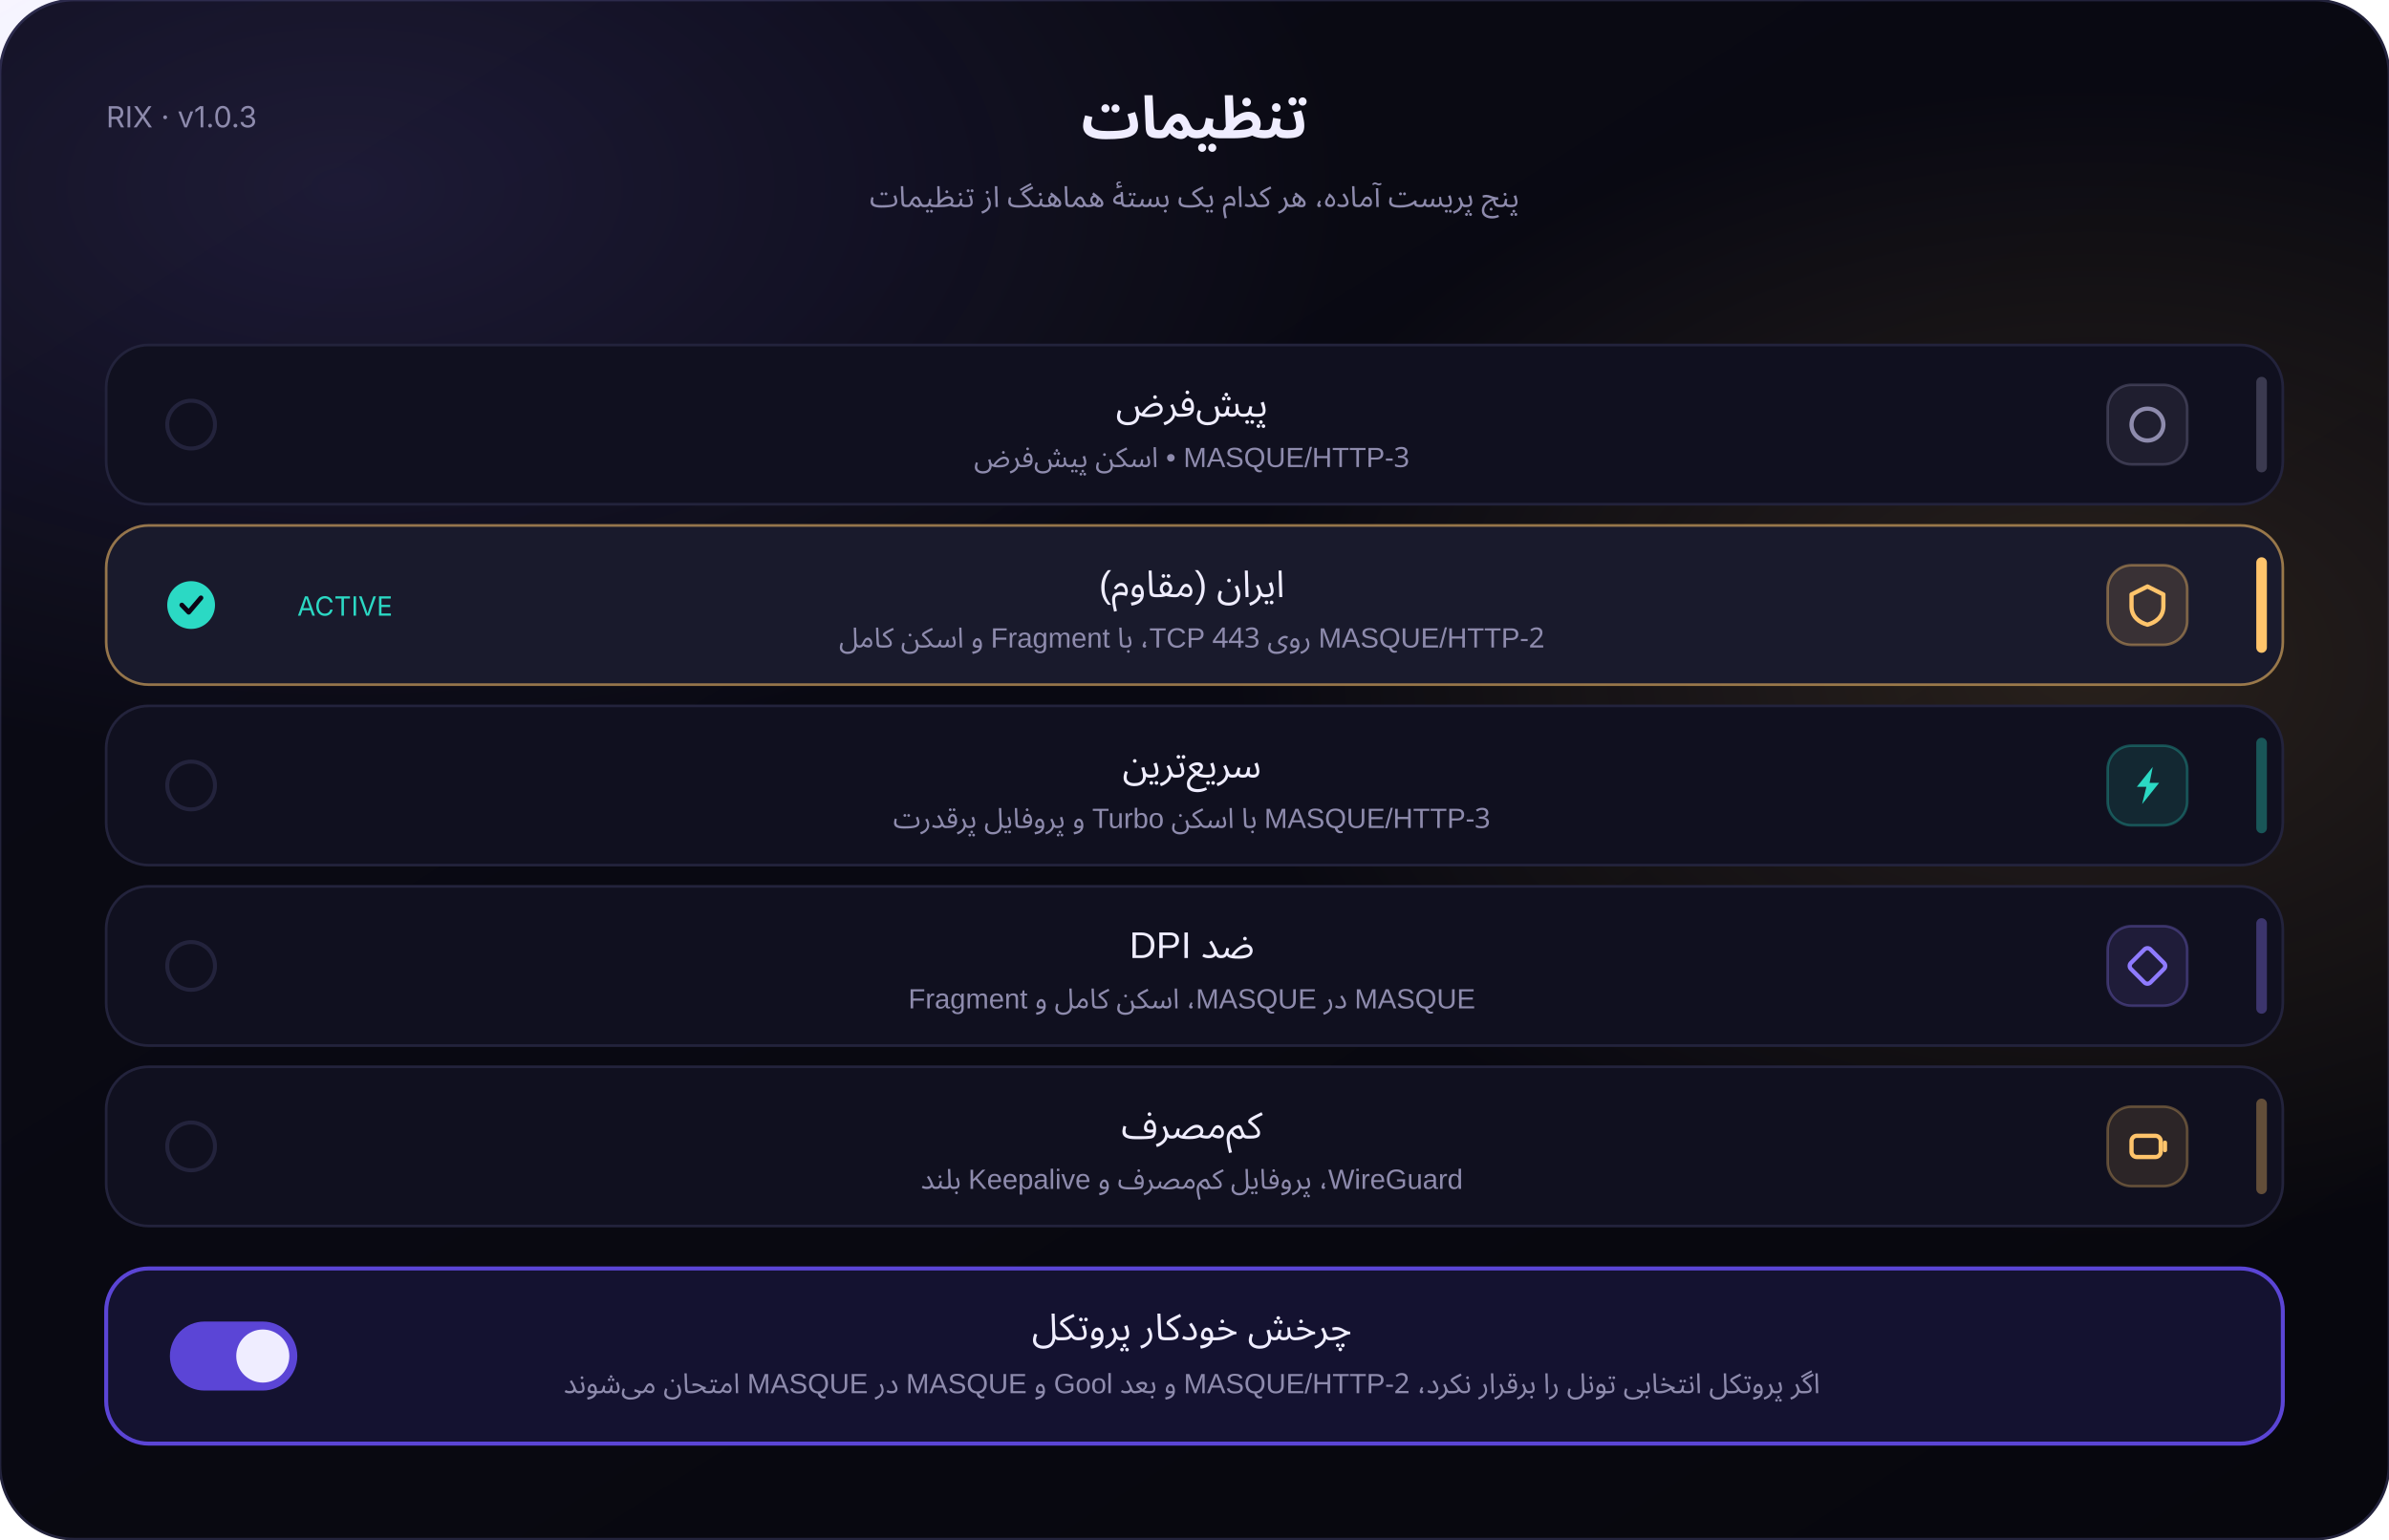
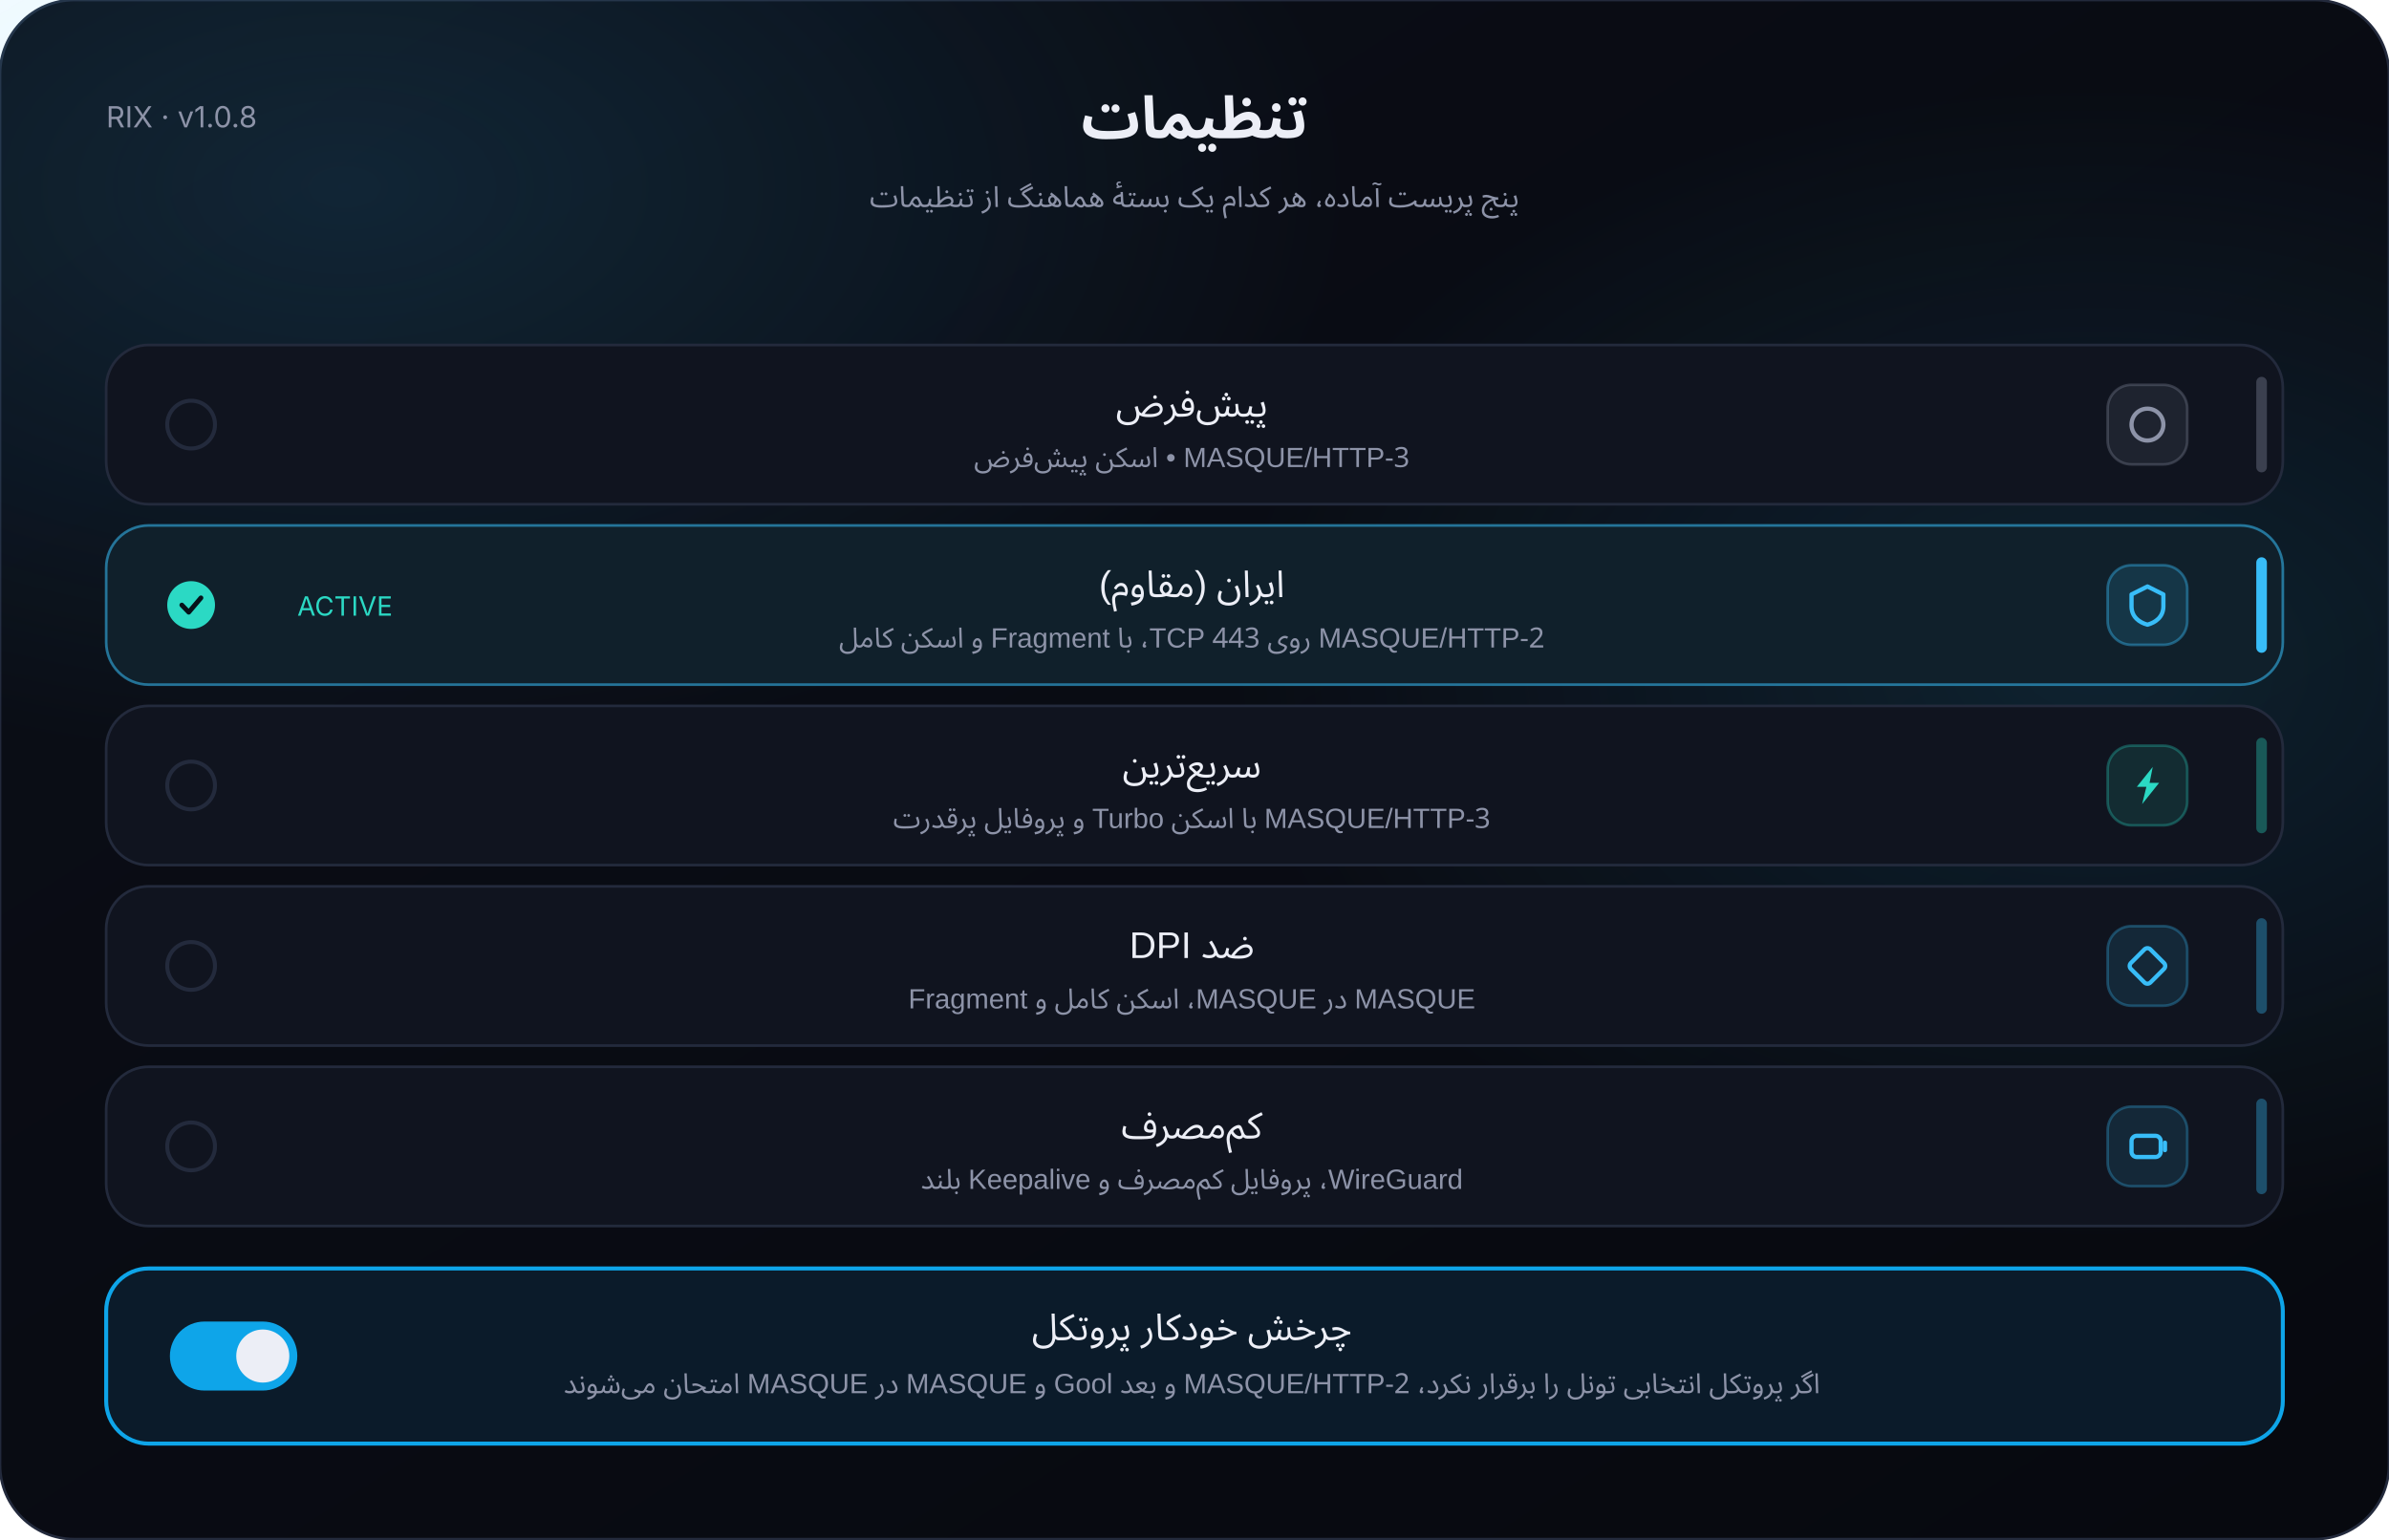
<svg xmlns="http://www.w3.org/2000/svg" width="900" height="580" viewBox="0 0 900 580" role="img" aria-label="RIX settings screen: five presets and the automatic protocol rotation switch">
  <defs>
    <linearGradient id="bg" x1="0" y1="0" x2="1" y2="1">
-       <stop offset="0%" stop-color="#0B0B16" />
-       <stop offset="100%" stop-color="#07070D" />
+       <stop offset="0%" stop-color="#0B0E17" />
+       <stop offset="100%" stop-color="#07090F" />
    </linearGradient>
    <radialGradient id="wellV" cx="50%" cy="50%" r="50%">
-       <stop offset="0%" stop-color="#8F7BFF" stop-opacity="0.14" />
-       <stop offset="100%" stop-color="#8F7BFF" stop-opacity="0" />
+       <stop offset="0%" stop-color="#38BDF8" stop-opacity="0.14" />
+       <stop offset="100%" stop-color="#38BDF8" stop-opacity="0" />
    </radialGradient>
    <radialGradient id="wellW" cx="50%" cy="50%" r="50%">
-       <stop offset="0%" stop-color="#FFC46B" stop-opacity="0.13" />
-       <stop offset="100%" stop-color="#FFC46B" stop-opacity="0" />
+       <stop offset="0%" stop-color="#38BDF8" stop-opacity="0.13" />
+       <stop offset="100%" stop-color="#38BDF8" stop-opacity="0" />
    </radialGradient>
    <style>
      .fa { font-family: Vazirmatn, 'Noto Sans Arabic', 'Segoe UI', Tahoma, Arial, sans-serif; }
      .en { font-family: 'Segoe UI', Inter, Roboto, Helvetica, Arial, sans-serif; }
-       .hint { font-size: 10.5px; fill: #8E8BAD; }
-       .name { font-size: 14px; fill: #EFEDFF; }
+       .hint { font-size: 10.5px; fill: #8D93A8; }
+       .name { font-size: 14px; fill: #ECEEF6; }
    </style>
  </defs>
-   <rect width="900" height="580" rx="28" fill="url(#bg)" stroke="#23233C" />
+   <rect width="900" height="580" rx="28" fill="url(#bg)" stroke="#232A3C" />
  <ellipse cx="130" cy="70" rx="380" ry="220" fill="url(#wellV)" />
  <ellipse cx="790" cy="250" rx="330" ry="220" fill="url(#wellW)" />
-   <text class="en" x="40" y="48" text-anchor="start" font-size="11" fill="#8E8BAD">RIX · v1.0.3</text>
-   <text class="fa" x="450" y="52" direction="rtl" text-anchor="middle" font-size="22" font-weight="700" fill="#EFEDFF">تنظیمات</text>
-   <text class="fa" x="450" y="78" direction="rtl" text-anchor="middle" font-size="11" fill="#8E8BAD">پنج پریست آماده، هر کدام یک بستهٔ هماهنگ از تنظیمات</text>
+   <text class="en" x="40" y="48" text-anchor="start" font-size="11" fill="#8D93A8">RIX · v1.0.8</text>
+   <text class="fa" x="450" y="52" direction="rtl" text-anchor="middle" font-size="22" font-weight="700" fill="#ECEEF6">تنظیمات</text>
+   <text class="fa" x="450" y="78" direction="rtl" text-anchor="middle" font-size="11" fill="#8D93A8">پنج پریست آماده، هر کدام یک بستهٔ هماهنگ از تنظیمات</text>
  <g>
-     <rect x="40" y="130" width="820" height="60" rx="16" fill="#10101F" stroke="#23233C" />
-     <circle cx="72" cy="160" r="9" fill="none" stroke="#23233C" stroke-width="1.5" />
-     <rect x="794" y="145" width="30" height="30" rx="9" fill="#8E8BAD" fill-opacity="0.12" stroke="#8E8BAD" stroke-opacity="0.3" />
-     <circle cx="809" cy="160" r="6" fill="none" stroke="#8E8BAD" stroke-width="1.6" />
+     <rect x="40" y="130" width="820" height="60" rx="16" fill="#10141F" stroke="#232A3C" />
+     <circle cx="72" cy="160" r="9" fill="none" stroke="#232A3C" stroke-width="1.5" />
+     <rect x="794" y="145" width="30" height="30" rx="9" fill="#8D93A8" fill-opacity="0.12" stroke="#8D93A8" stroke-opacity="0.3" />
+     <circle cx="809" cy="160" r="6" fill="none" stroke="#8D93A8" stroke-width="1.6" />
    <text class="fa name" x="449" y="157" direction="rtl" text-anchor="middle">پیش‌فرض</text>
    <text class="fa hint" x="449" y="176" direction="rtl" text-anchor="middle">MASQUE/HTTP-3 • اسکن پیش‌فرض</text>
-     <rect x="850" y="142" width="4" height="36" rx="2" fill="#8E8BAD" fill-opacity="0.35" />
+     <rect x="850" y="142" width="4" height="36" rx="2" fill="#8D93A8" fill-opacity="0.35" />
  </g>
  <g>
-     <rect x="40" y="198" width="820" height="60" rx="16" fill="#191A2C" stroke="#FFC46B" stroke-opacity="0.55" />
+     <rect x="40" y="198" width="820" height="60" rx="16" fill="#10202B" stroke="#38BDF8" stroke-opacity="0.55" />
    <circle cx="72" cy="228" r="9" fill="#2BD9C4" />
-     <path d="M 68.5 228 l 2.6 2.7 l 4.6 -5.4" fill="none" stroke="#0B0616" stroke-width="1.8" stroke-linecap="round" stroke-linejoin="round" />
+     <path d="M 68.5 228 l 2.6 2.7 l 4.6 -5.4" fill="none" stroke="#06121A" stroke-width="1.8" stroke-linecap="round" stroke-linejoin="round" />
    <text class="en" x="112" y="232" text-anchor="start" font-size="10" fill="#2BD9C4">ACTIVE</text>
-     <rect x="794" y="213" width="30" height="30" rx="9" fill="#FFC46B" fill-opacity="0.14" stroke="#FFC46B" stroke-opacity="0.4" />
-     <path d="M 809 221 L 815 224 V 228.5 C 815 232.5 812 234.6 809 235.4 C 806 234.6 803 232.5 803 228.5 V 224 Z" fill="none" stroke="#FFC46B" stroke-width="1.6" stroke-linejoin="round" />
-     <text class="fa name" x="449" y="225" direction="rtl" text-anchor="middle" fill="#FFC46B">ایران (مقاوم)</text>
+     <rect x="794" y="213" width="30" height="30" rx="9" fill="#38BDF8" fill-opacity="0.14" stroke="#38BDF8" stroke-opacity="0.4" />
+     <path d="M 809 221 L 815 224 V 228.5 C 815 232.5 812 234.6 809 235.4 C 806 234.6 803 232.5 803 228.5 V 224 Z" fill="none" stroke="#38BDF8" stroke-width="1.6" stroke-linejoin="round" />
+     <text class="fa name" x="449" y="225" direction="rtl" text-anchor="middle" fill="#38BDF8">ایران (مقاوم)</text>
    <text class="fa hint" x="449" y="244" direction="rtl" text-anchor="middle">MASQUE/HTTP-2 روی TCP 443، با Fragment و اسکن کامل</text>
-     <rect x="850" y="210" width="4" height="36" rx="2" fill="#FFC46B" />
+     <rect x="850" y="210" width="4" height="36" rx="2" fill="#38BDF8" />
  </g>
  <g>
-     <rect x="40" y="266" width="820" height="60" rx="16" fill="#10101F" stroke="#23233C" />
-     <circle cx="72" cy="296" r="9" fill="none" stroke="#23233C" stroke-width="1.5" />
+     <rect x="40" y="266" width="820" height="60" rx="16" fill="#10141F" stroke="#232A3C" />
+     <circle cx="72" cy="296" r="9" fill="none" stroke="#232A3C" stroke-width="1.5" />
    <rect x="794" y="281" width="30" height="30" rx="9" fill="#2BD9C4" fill-opacity="0.12" stroke="#2BD9C4" stroke-opacity="0.3" />
    <path d="M 811 289 L 805 296.5 L 808.6 296.5 L 807 303 L 813.4 295 L 809.8 295 Z" fill="#2BD9C4" />
    <text class="fa name" x="449" y="293" direction="rtl" text-anchor="middle">سریع‌ترین</text>
    <text class="fa hint" x="449" y="312" direction="rtl" text-anchor="middle">MASQUE/HTTP-3 با اسکن Turbo و پروفایل پرقدرت</text>
    <rect x="850" y="278" width="4" height="36" rx="2" fill="#2BD9C4" fill-opacity="0.35" />
  </g>
  <g>
-     <rect x="40" y="334" width="820" height="60" rx="16" fill="#10101F" stroke="#23233C" />
-     <circle cx="72" cy="364" r="9" fill="none" stroke="#23233C" stroke-width="1.5" />
-     <rect x="794" y="349" width="30" height="30" rx="9" fill="#8F7BFF" fill-opacity="0.12" stroke="#8F7BFF" stroke-opacity="0.3" />
-     <rect x="803.8" y="358.8" width="10.4" height="10.4" rx="1.6" fill="none" stroke="#8F7BFF" stroke-width="1.6" transform="rotate(45 809 364)" />
+     <rect x="40" y="334" width="820" height="60" rx="16" fill="#10141F" stroke="#232A3C" />
+     <circle cx="72" cy="364" r="9" fill="none" stroke="#232A3C" stroke-width="1.5" />
+     <rect x="794" y="349" width="30" height="30" rx="9" fill="#38BDF8" fill-opacity="0.12" stroke="#38BDF8" stroke-opacity="0.3" />
+     <rect x="803.8" y="358.8" width="10.4" height="10.4" rx="1.6" fill="none" stroke="#38BDF8" stroke-width="1.6" transform="rotate(45 809 364)" />
    <text class="fa name" x="449" y="361" direction="rtl" text-anchor="middle">ضد DPI</text>
    <text class="fa hint" x="449" y="380" direction="rtl" text-anchor="middle">MASQUE در MASQUE، اسکن کامل و Fragment</text>
-     <rect x="850" y="346" width="4" height="36" rx="2" fill="#8F7BFF" fill-opacity="0.35" />
+     <rect x="850" y="346" width="4" height="36" rx="2" fill="#38BDF8" fill-opacity="0.35" />
  </g>
  <g>
-     <rect x="40" y="402" width="820" height="60" rx="16" fill="#10101F" stroke="#23233C" />
-     <circle cx="72" cy="432" r="9" fill="none" stroke="#23233C" stroke-width="1.5" />
-     <rect x="794" y="417" width="30" height="30" rx="9" fill="#FFC46B" fill-opacity="0.12" stroke="#FFC46B" stroke-opacity="0.3" />
-     <rect x="803" y="428" width="11" height="8" rx="2" fill="none" stroke="#FFC46B" stroke-width="1.6" />
-     <path d="M 815.6 430.6 V 433.4" fill="none" stroke="#FFC46B" stroke-width="1.6" stroke-linecap="round" />
+     <rect x="40" y="402" width="820" height="60" rx="16" fill="#10141F" stroke="#232A3C" />
+     <circle cx="72" cy="432" r="9" fill="none" stroke="#232A3C" stroke-width="1.5" />
+     <rect x="794" y="417" width="30" height="30" rx="9" fill="#38BDF8" fill-opacity="0.12" stroke="#38BDF8" stroke-opacity="0.3" />
+     <rect x="803" y="428" width="11" height="8" rx="2" fill="none" stroke="#38BDF8" stroke-width="1.6" />
+     <path d="M 815.6 430.6 V 433.4" fill="none" stroke="#38BDF8" stroke-width="1.6" stroke-linecap="round" />
    <text class="fa name" x="449" y="429" direction="rtl" text-anchor="middle">کم‌مصرف</text>
    <text class="fa hint" x="449" y="448" direction="rtl" text-anchor="middle">WireGuard، پروفایل کم‌مصرف و Keepalive بلند</text>
-     <rect x="850" y="414" width="4" height="36" rx="2" fill="#FFC46B" fill-opacity="0.35" />
+     <rect x="850" y="414" width="4" height="36" rx="2" fill="#38BDF8" fill-opacity="0.35" />
  </g>
  <g>
-     <rect x="40" y="478" width="820" height="66" rx="16" fill="#141230" stroke="#5B45D6" stroke-width="1.5" />
-     <rect x="64" y="498" width="48" height="26" rx="13" fill="#5B45D6" />
-     <circle cx="99" cy="511" r="10" fill="#EFEDFF" />
+     <rect x="40" y="478" width="820" height="66" rx="16" fill="#0B1B2A" stroke="#0EA5E9" stroke-width="1.5" />
+     <rect x="64" y="498" width="48" height="26" rx="13" fill="#0EA5E9" />
+     <circle cx="99" cy="511" r="10" fill="#ECEEF6" />
    <text class="fa name" x="449" y="505" direction="rtl" text-anchor="middle" font-size="13.5">چرخش خودکار پروتکل</text>
    <text class="fa hint" x="449" y="525" direction="rtl" text-anchor="middle">اگر پروتکل انتخابی تونل را برقرار نکرد، MASQUE/HTTP-2 و بعد Gool و MASQUE در MASQUE امتحان می‌شوند</text>
  </g>
</svg>
